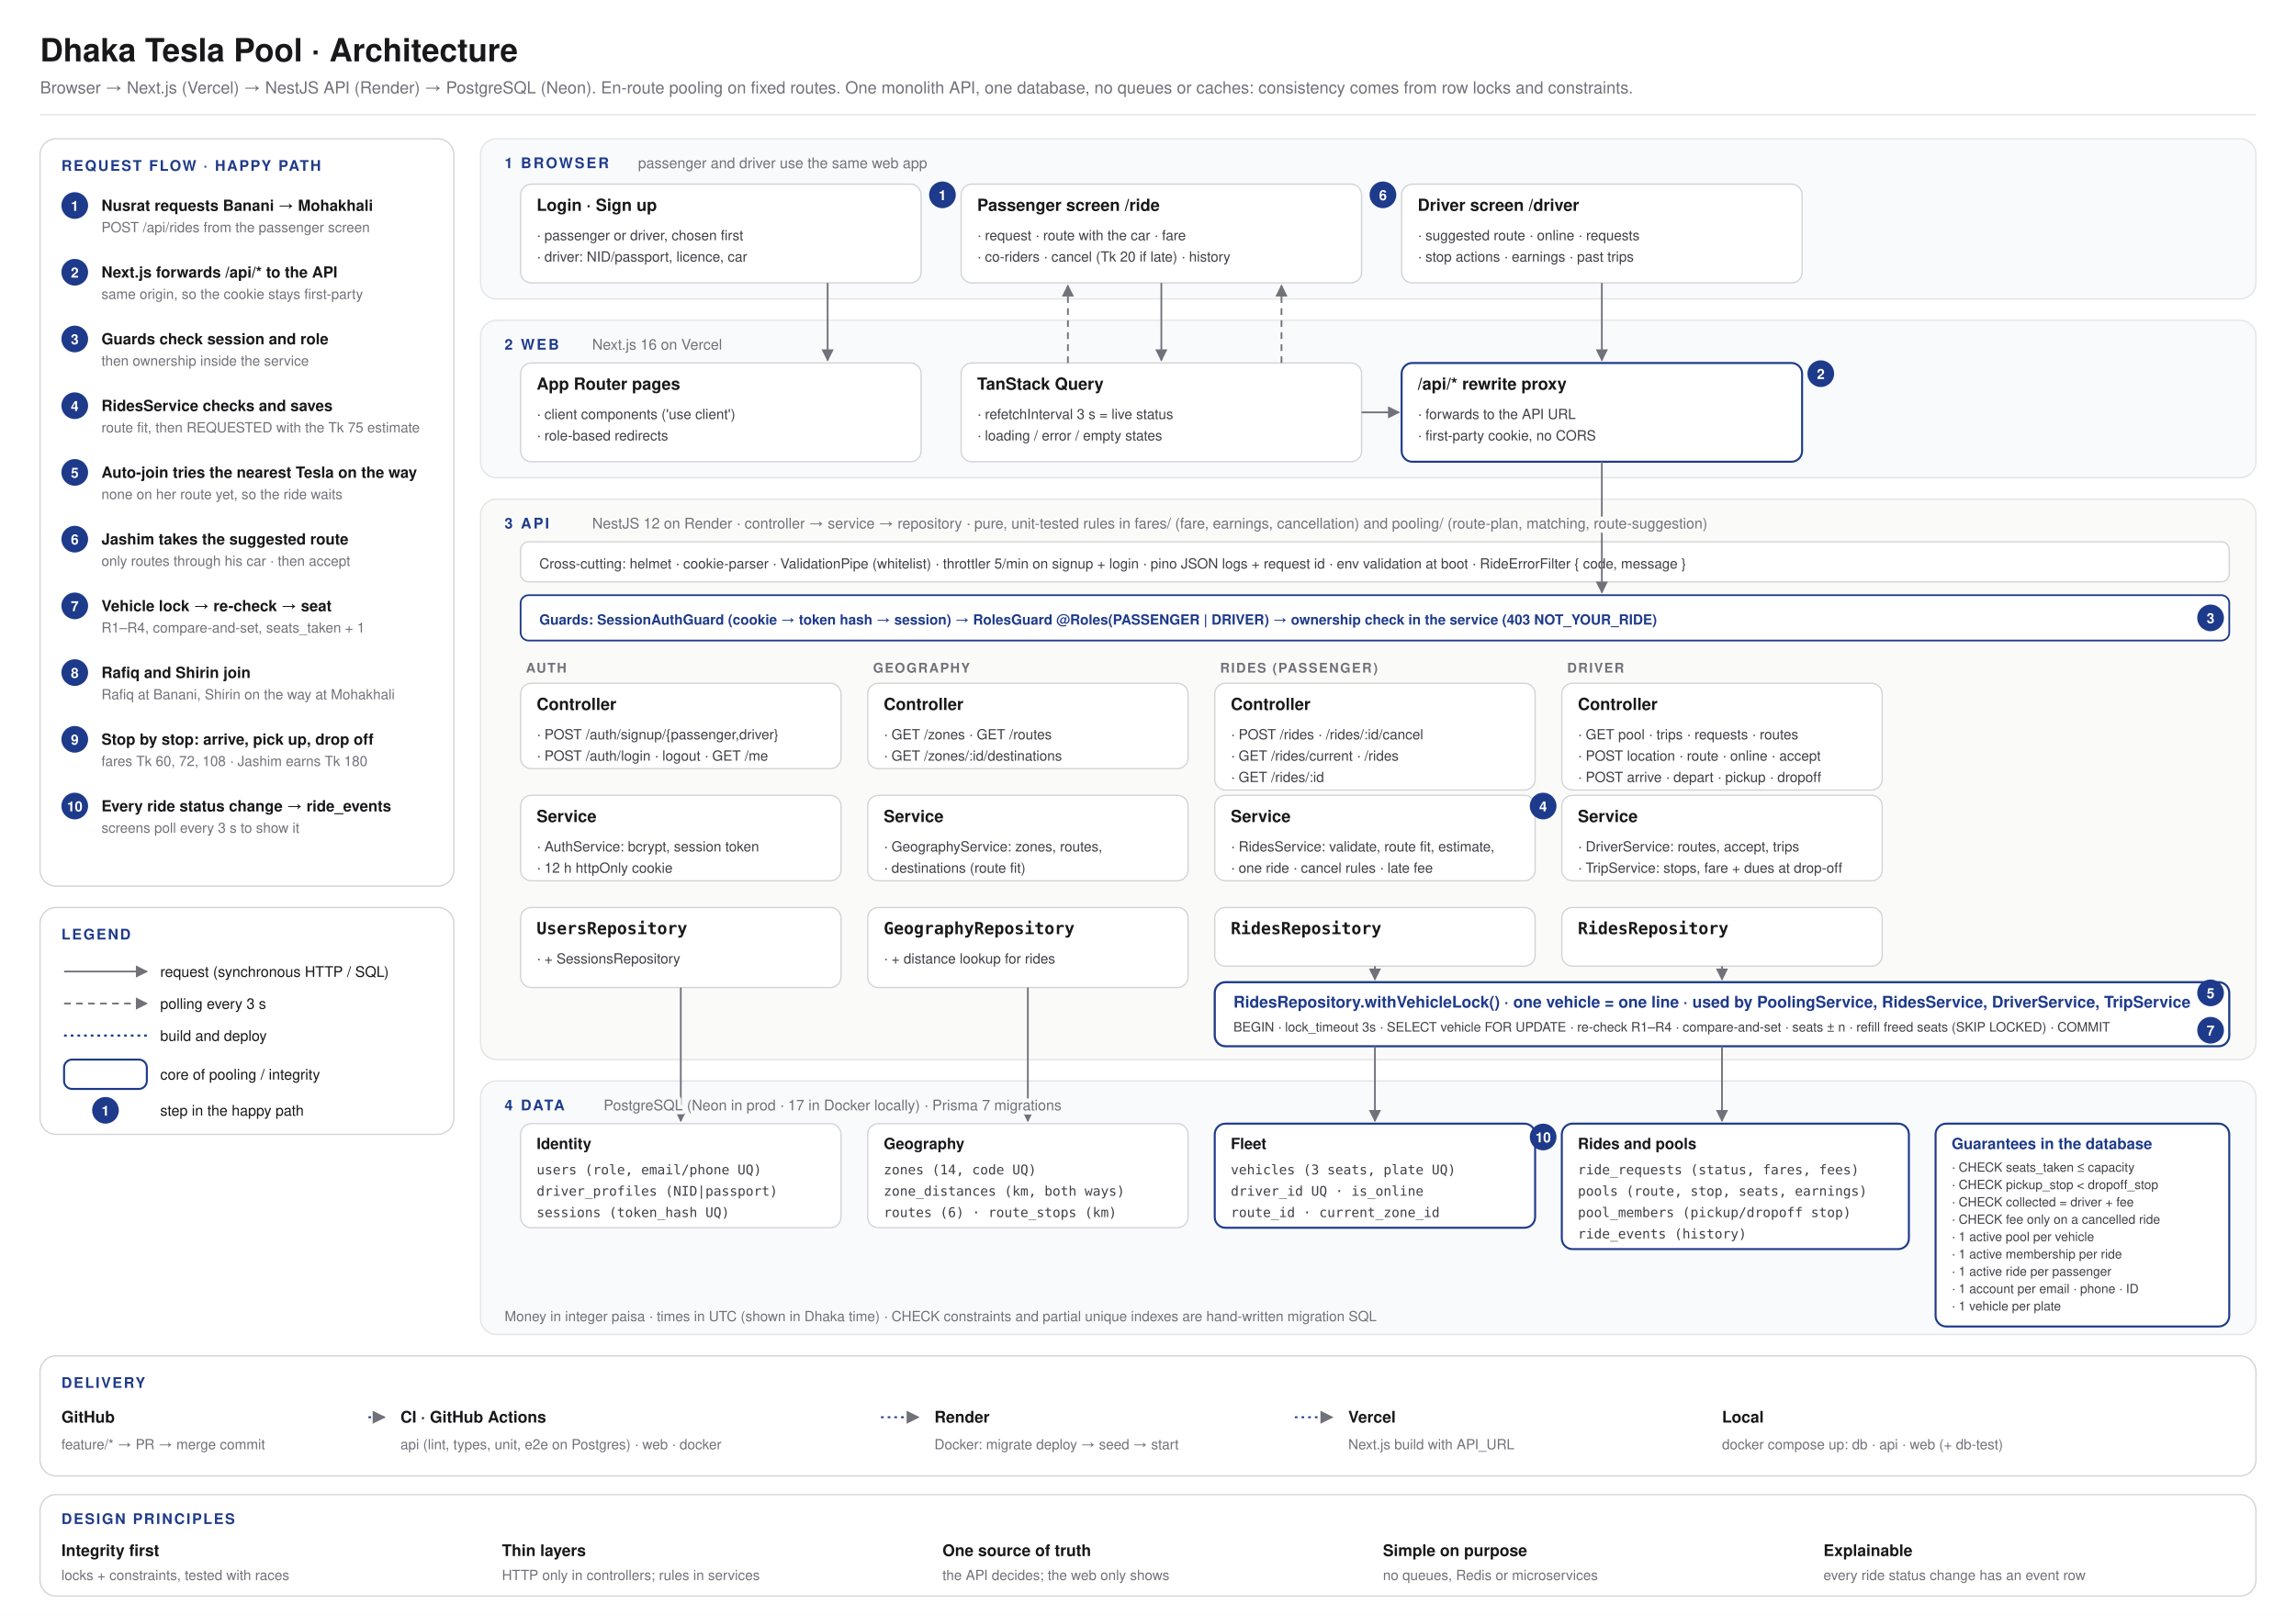
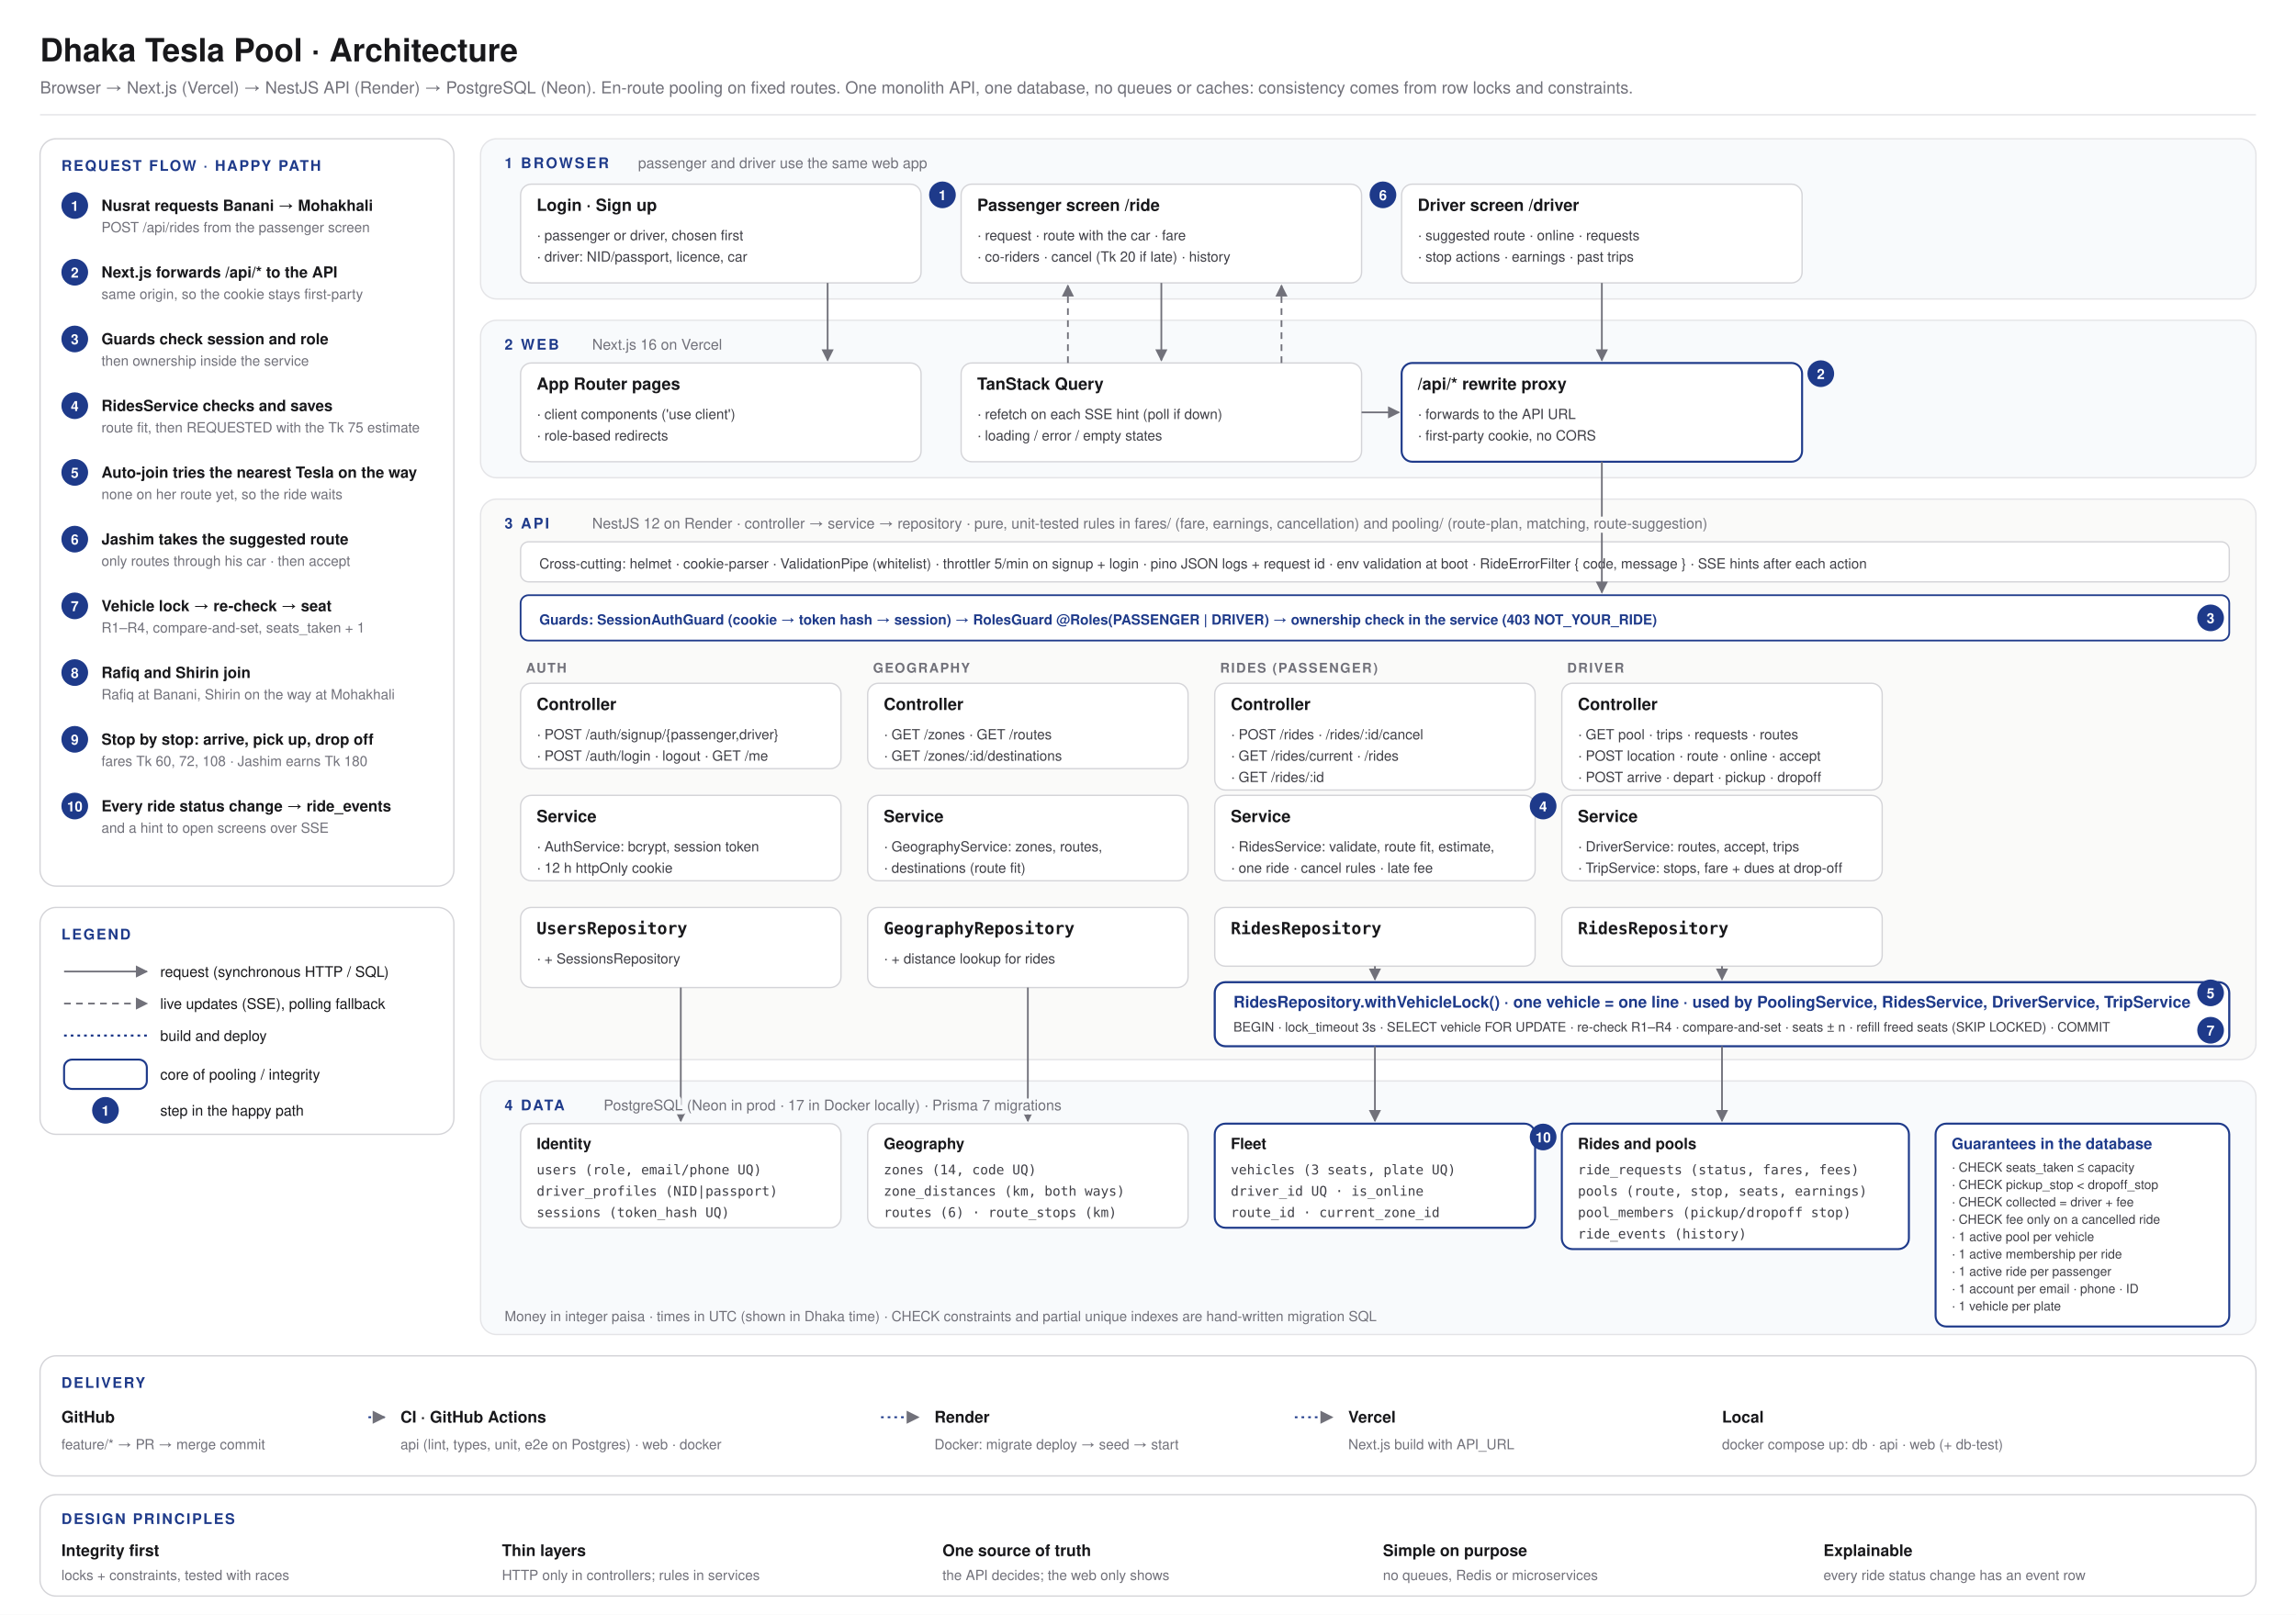
<svg xmlns="http://www.w3.org/2000/svg" width="1720" height="1210" viewBox="0 0 1720 1210">
  <defs>
    <marker id="arr" viewBox="0 0 10 10" refX="9" refY="5" markerWidth="7" markerHeight="7" orient="auto-start-reverse">
      <path d="M0 0 L10 5 L0 10 z" fill="#71717a" />
    </marker>
  </defs>
  <rect width="1720" height="1210" fill="#ffffff" />
  <text x="30" y="46" font-family="-apple-system, 'Helvetica Neue', Helvetica, Arial, sans-serif" font-size="24" fill="#18181b" font-weight="700" text-anchor="start" letter-spacing="0">Dhaka Tesla Pool · Architecture</text>
  <text x="30" y="70" font-family="-apple-system, 'Helvetica Neue', Helvetica, Arial, sans-serif" font-size="12.5" fill="#71717a" font-weight="400" text-anchor="start" letter-spacing="0">Browser → Next.js (Vercel) → NestJS API (Render) → PostgreSQL (Neon). En-route pooling on fixed routes. One monolith API, one database, no queues or caches: consistency comes from row locks and constraints.</text>
  <line x1="30" y1="86" x2="1690" y2="86" stroke="#e4e4e7" />
  <rect x="30" y="104" width="310" height="560" rx="12" fill="#fff" stroke="#d4d4d8" stroke-width="1" />
  <text x="46" y="128" font-family="-apple-system, 'Helvetica Neue', Helvetica, Arial, sans-serif" font-size="11" fill="#1e3a8a" font-weight="700" text-anchor="start" letter-spacing="1.2">REQUEST FLOW · HAPPY PATH</text>
  <circle cx="56" cy="154" r="10" fill="#1e3a8a" />
  <text x="56" y="158" font-family="-apple-system, 'Helvetica Neue', Helvetica, Arial, sans-serif" font-size="10.5" fill="#fff" font-weight="700" text-anchor="middle" letter-spacing="0">1</text>
  <text x="76" y="158" font-family="-apple-system, 'Helvetica Neue', Helvetica, Arial, sans-serif" font-size="11.5" fill="#18181b" font-weight="600" text-anchor="start" letter-spacing="0">Nusrat requests Banani → Mohakhali</text>
  <text x="76" y="174" font-family="-apple-system, 'Helvetica Neue', Helvetica, Arial, sans-serif" font-size="10.5" fill="#71717a" font-weight="400" text-anchor="start" letter-spacing="0">POST /api/rides from the passenger screen</text>
  <circle cx="56" cy="204" r="10" fill="#1e3a8a" />
  <text x="56" y="208" font-family="-apple-system, 'Helvetica Neue', Helvetica, Arial, sans-serif" font-size="10.5" fill="#fff" font-weight="700" text-anchor="middle" letter-spacing="0">2</text>
  <text x="76" y="208" font-family="-apple-system, 'Helvetica Neue', Helvetica, Arial, sans-serif" font-size="11.5" fill="#18181b" font-weight="600" text-anchor="start" letter-spacing="0">Next.js forwards /api/* to the API</text>
  <text x="76" y="224" font-family="-apple-system, 'Helvetica Neue', Helvetica, Arial, sans-serif" font-size="10.5" fill="#71717a" font-weight="400" text-anchor="start" letter-spacing="0">same origin, so the cookie stays first-party</text>
  <circle cx="56" cy="254" r="10" fill="#1e3a8a" />
  <text x="56" y="258" font-family="-apple-system, 'Helvetica Neue', Helvetica, Arial, sans-serif" font-size="10.5" fill="#fff" font-weight="700" text-anchor="middle" letter-spacing="0">3</text>
  <text x="76" y="258" font-family="-apple-system, 'Helvetica Neue', Helvetica, Arial, sans-serif" font-size="11.5" fill="#18181b" font-weight="600" text-anchor="start" letter-spacing="0">Guards check session and role</text>
  <text x="76" y="274" font-family="-apple-system, 'Helvetica Neue', Helvetica, Arial, sans-serif" font-size="10.5" fill="#71717a" font-weight="400" text-anchor="start" letter-spacing="0">then ownership inside the service</text>
  <circle cx="56" cy="304" r="10" fill="#1e3a8a" />
  <text x="56" y="308" font-family="-apple-system, 'Helvetica Neue', Helvetica, Arial, sans-serif" font-size="10.5" fill="#fff" font-weight="700" text-anchor="middle" letter-spacing="0">4</text>
  <text x="76" y="308" font-family="-apple-system, 'Helvetica Neue', Helvetica, Arial, sans-serif" font-size="11.5" fill="#18181b" font-weight="600" text-anchor="start" letter-spacing="0">RidesService checks and saves</text>
  <text x="76" y="324" font-family="-apple-system, 'Helvetica Neue', Helvetica, Arial, sans-serif" font-size="10.5" fill="#71717a" font-weight="400" text-anchor="start" letter-spacing="0">route fit, then REQUESTED with the Tk 75 estimate</text>
  <circle cx="56" cy="354" r="10" fill="#1e3a8a" />
  <text x="56" y="358" font-family="-apple-system, 'Helvetica Neue', Helvetica, Arial, sans-serif" font-size="10.5" fill="#fff" font-weight="700" text-anchor="middle" letter-spacing="0">5</text>
  <text x="76" y="358" font-family="-apple-system, 'Helvetica Neue', Helvetica, Arial, sans-serif" font-size="11.5" fill="#18181b" font-weight="600" text-anchor="start" letter-spacing="0">Auto-join tries the nearest Tesla on the way</text>
  <text x="76" y="374" font-family="-apple-system, 'Helvetica Neue', Helvetica, Arial, sans-serif" font-size="10.5" fill="#71717a" font-weight="400" text-anchor="start" letter-spacing="0">none on her route yet, so the ride waits</text>
  <circle cx="56" cy="404" r="10" fill="#1e3a8a" />
  <text x="56" y="408" font-family="-apple-system, 'Helvetica Neue', Helvetica, Arial, sans-serif" font-size="10.5" fill="#fff" font-weight="700" text-anchor="middle" letter-spacing="0">6</text>
  <text x="76" y="408" font-family="-apple-system, 'Helvetica Neue', Helvetica, Arial, sans-serif" font-size="11.5" fill="#18181b" font-weight="600" text-anchor="start" letter-spacing="0">Jashim takes the suggested route</text>
  <text x="76" y="424" font-family="-apple-system, 'Helvetica Neue', Helvetica, Arial, sans-serif" font-size="10.5" fill="#71717a" font-weight="400" text-anchor="start" letter-spacing="0">only routes through his car · then accept</text>
  <circle cx="56" cy="454" r="10" fill="#1e3a8a" />
  <text x="56" y="458" font-family="-apple-system, 'Helvetica Neue', Helvetica, Arial, sans-serif" font-size="10.5" fill="#fff" font-weight="700" text-anchor="middle" letter-spacing="0">7</text>
  <text x="76" y="458" font-family="-apple-system, 'Helvetica Neue', Helvetica, Arial, sans-serif" font-size="11.5" fill="#18181b" font-weight="600" text-anchor="start" letter-spacing="0">Vehicle lock → re-check → seat</text>
  <text x="76" y="474" font-family="-apple-system, 'Helvetica Neue', Helvetica, Arial, sans-serif" font-size="10.5" fill="#71717a" font-weight="400" text-anchor="start" letter-spacing="0">R1–R4, compare-and-set, seats_taken + 1</text>
  <circle cx="56" cy="504" r="10" fill="#1e3a8a" />
  <text x="56" y="508" font-family="-apple-system, 'Helvetica Neue', Helvetica, Arial, sans-serif" font-size="10.5" fill="#fff" font-weight="700" text-anchor="middle" letter-spacing="0">8</text>
  <text x="76" y="508" font-family="-apple-system, 'Helvetica Neue', Helvetica, Arial, sans-serif" font-size="11.5" fill="#18181b" font-weight="600" text-anchor="start" letter-spacing="0">Rafiq and Shirin join</text>
  <text x="76" y="524" font-family="-apple-system, 'Helvetica Neue', Helvetica, Arial, sans-serif" font-size="10.5" fill="#71717a" font-weight="400" text-anchor="start" letter-spacing="0">Rafiq at Banani, Shirin on the way at Mohakhali</text>
  <circle cx="56" cy="554" r="10" fill="#1e3a8a" />
  <text x="56" y="558" font-family="-apple-system, 'Helvetica Neue', Helvetica, Arial, sans-serif" font-size="10.5" fill="#fff" font-weight="700" text-anchor="middle" letter-spacing="0">9</text>
  <text x="76" y="558" font-family="-apple-system, 'Helvetica Neue', Helvetica, Arial, sans-serif" font-size="11.5" fill="#18181b" font-weight="600" text-anchor="start" letter-spacing="0">Stop by stop: arrive, pick up, drop off</text>
  <text x="76" y="574" font-family="-apple-system, 'Helvetica Neue', Helvetica, Arial, sans-serif" font-size="10.5" fill="#71717a" font-weight="400" text-anchor="start" letter-spacing="0">fares Tk 60, 72, 108 · Jashim earns Tk 180</text>
  <circle cx="56" cy="604" r="10" fill="#1e3a8a" />
  <text x="56" y="608" font-family="-apple-system, 'Helvetica Neue', Helvetica, Arial, sans-serif" font-size="10.5" fill="#fff" font-weight="700" text-anchor="middle" letter-spacing="0">10</text>
  <text x="76" y="608" font-family="-apple-system, 'Helvetica Neue', Helvetica, Arial, sans-serif" font-size="11.5" fill="#18181b" font-weight="600" text-anchor="start" letter-spacing="0">Every ride status change → ride_events</text>
-   <text x="76" y="624" font-family="-apple-system, 'Helvetica Neue', Helvetica, Arial, sans-serif" font-size="10.5" fill="#71717a" font-weight="400" text-anchor="start" letter-spacing="0">screens poll every 3 s to show it</text>
+   <text x="76" y="624" font-family="-apple-system, 'Helvetica Neue', Helvetica, Arial, sans-serif" font-size="10.5" fill="#71717a" font-weight="400" text-anchor="start" letter-spacing="0">and a hint to open screens over SSE</text>
  <rect x="30" y="680" width="310" height="170" rx="12" fill="#fff" stroke="#d4d4d8" stroke-width="1" />
  <text x="46" y="704" font-family="-apple-system, 'Helvetica Neue', Helvetica, Arial, sans-serif" font-size="11" fill="#1e3a8a" font-weight="700" text-anchor="start" letter-spacing="1.2">LEGEND</text>
  <path d="M48 728 H110" fill="none" stroke="#71717a" stroke-width="1.3" marker-end="url(#arr)" />
  <text x="120" y="732" font-family="-apple-system, 'Helvetica Neue', Helvetica, Arial, sans-serif" font-size="11" fill="#18181b" font-weight="400" text-anchor="start" letter-spacing="0">request (synchronous HTTP / SQL)</text>
  <path d="M48 752 H110" fill="none" stroke="#71717a" stroke-width="1.3" stroke-dasharray="5 4" marker-end="url(#arr)" />
-   <text x="120" y="756" font-family="-apple-system, 'Helvetica Neue', Helvetica, Arial, sans-serif" font-size="11" fill="#18181b" font-weight="400" text-anchor="start" letter-spacing="0">polling every 3 s</text>
+   <text x="120" y="756" font-family="-apple-system, 'Helvetica Neue', Helvetica, Arial, sans-serif" font-size="11" fill="#18181b" font-weight="400" text-anchor="start" letter-spacing="0">live updates (SSE), polling fallback</text>
  <path d="M48 776 H110" fill="none" stroke="#1e3a8a" stroke-width="1.6" stroke-dasharray="2 3" />
  <text x="120" y="780" font-family="-apple-system, 'Helvetica Neue', Helvetica, Arial, sans-serif" font-size="11" fill="#18181b" font-weight="400" text-anchor="start" letter-spacing="0">build and deploy</text>
  <rect x="48" y="794" width="62" height="22" rx="6" fill="#fff" stroke="#1e3a8a" stroke-width="1.5" />
  <text x="120" y="809" font-family="-apple-system, 'Helvetica Neue', Helvetica, Arial, sans-serif" font-size="11" fill="#18181b" font-weight="400" text-anchor="start" letter-spacing="0">core of pooling / integrity</text>
  <circle cx="79" cy="832" r="10" fill="#1e3a8a" />
  <text x="79" y="836" font-family="-apple-system, 'Helvetica Neue', Helvetica, Arial, sans-serif" font-size="10.5" fill="#fff" font-weight="700" text-anchor="middle" letter-spacing="0">1</text>
  <text x="120" y="836" font-family="-apple-system, 'Helvetica Neue', Helvetica, Arial, sans-serif" font-size="11" fill="#18181b" font-weight="400" text-anchor="start" letter-spacing="0">step in the happy path</text>
  <rect x="360" y="104" width="1330" height="120" rx="12" fill="#f8fafc" stroke="#e4e4e7" stroke-width="1" />
  <rect x="390" y="138" width="300" height="74" rx="8" fill="#fff" stroke="#d4d4d8" stroke-width="1" />
  <text x="402" y="158" font-family="-apple-system, 'Helvetica Neue', Helvetica, Arial, sans-serif" font-size="12.5" fill="#18181b" font-weight="700" text-anchor="start" letter-spacing="0">Login · Sign up</text>
  <text x="402" y="180" font-family="-apple-system, 'Helvetica Neue', Helvetica, Arial, sans-serif" font-size="10.5" fill="#3f3f46" font-weight="400" text-anchor="start" letter-spacing="0">· passenger or driver, chosen first</text>
  <text x="402" y="196" font-family="-apple-system, 'Helvetica Neue', Helvetica, Arial, sans-serif" font-size="10.5" fill="#3f3f46" font-weight="400" text-anchor="start" letter-spacing="0">· driver: NID/passport, licence, car</text>
  <rect x="720" y="138" width="300" height="74" rx="8" fill="#fff" stroke="#d4d4d8" stroke-width="1" />
  <text x="732" y="158" font-family="-apple-system, 'Helvetica Neue', Helvetica, Arial, sans-serif" font-size="12.5" fill="#18181b" font-weight="700" text-anchor="start" letter-spacing="0">Passenger screen  /ride</text>
  <text x="732" y="180" font-family="-apple-system, 'Helvetica Neue', Helvetica, Arial, sans-serif" font-size="10.5" fill="#3f3f46" font-weight="400" text-anchor="start" letter-spacing="0">· request · route with the car · fare</text>
  <text x="732" y="196" font-family="-apple-system, 'Helvetica Neue', Helvetica, Arial, sans-serif" font-size="10.5" fill="#3f3f46" font-weight="400" text-anchor="start" letter-spacing="0">· co-riders · cancel (Tk 20 if late) · history</text>
  <rect x="1050" y="138" width="300" height="74" rx="8" fill="#fff" stroke="#d4d4d8" stroke-width="1" />
  <text x="1062" y="158" font-family="-apple-system, 'Helvetica Neue', Helvetica, Arial, sans-serif" font-size="12.5" fill="#18181b" font-weight="700" text-anchor="start" letter-spacing="0">Driver screen  /driver</text>
  <text x="1062" y="180" font-family="-apple-system, 'Helvetica Neue', Helvetica, Arial, sans-serif" font-size="10.5" fill="#3f3f46" font-weight="400" text-anchor="start" letter-spacing="0">· suggested route · online · requests</text>
  <text x="1062" y="196" font-family="-apple-system, 'Helvetica Neue', Helvetica, Arial, sans-serif" font-size="10.5" fill="#3f3f46" font-weight="400" text-anchor="start" letter-spacing="0">· stop actions · earnings · past trips</text>
  <circle cx="706" cy="146" r="10" fill="#1e3a8a" />
  <text x="706" y="150" font-family="-apple-system, 'Helvetica Neue', Helvetica, Arial, sans-serif" font-size="10.5" fill="#fff" font-weight="700" text-anchor="middle" letter-spacing="0">1</text>
  <circle cx="1036" cy="146" r="10" fill="#1e3a8a" />
  <text x="1036" y="150" font-family="-apple-system, 'Helvetica Neue', Helvetica, Arial, sans-serif" font-size="10.5" fill="#fff" font-weight="700" text-anchor="middle" letter-spacing="0">6</text>
  <rect x="360" y="240" width="1330" height="118" rx="12" fill="#f8fafc" stroke="#e4e4e7" stroke-width="1" />
  <rect x="390" y="272" width="300" height="74" rx="8" fill="#fff" stroke="#d4d4d8" stroke-width="1" />
  <text x="402" y="292" font-family="-apple-system, 'Helvetica Neue', Helvetica, Arial, sans-serif" font-size="12.5" fill="#18181b" font-weight="700" text-anchor="start" letter-spacing="0">App Router pages</text>
  <text x="402" y="314" font-family="-apple-system, 'Helvetica Neue', Helvetica, Arial, sans-serif" font-size="10.5" fill="#3f3f46" font-weight="400" text-anchor="start" letter-spacing="0">· client components ('use client')</text>
  <text x="402" y="330" font-family="-apple-system, 'Helvetica Neue', Helvetica, Arial, sans-serif" font-size="10.5" fill="#3f3f46" font-weight="400" text-anchor="start" letter-spacing="0">· role-based redirects</text>
  <rect x="720" y="272" width="300" height="74" rx="8" fill="#fff" stroke="#d4d4d8" stroke-width="1" />
  <text x="732" y="292" font-family="-apple-system, 'Helvetica Neue', Helvetica, Arial, sans-serif" font-size="12.5" fill="#18181b" font-weight="700" text-anchor="start" letter-spacing="0">TanStack Query</text>
-   <text x="732" y="314" font-family="-apple-system, 'Helvetica Neue', Helvetica, Arial, sans-serif" font-size="10.5" fill="#3f3f46" font-weight="400" text-anchor="start" letter-spacing="0">· refetchInterval 3 s = live status</text>
+   <text x="732" y="314" font-family="-apple-system, 'Helvetica Neue', Helvetica, Arial, sans-serif" font-size="10.5" fill="#3f3f46" font-weight="400" text-anchor="start" letter-spacing="0">· refetch on each SSE hint (poll if down)</text>
  <text x="732" y="330" font-family="-apple-system, 'Helvetica Neue', Helvetica, Arial, sans-serif" font-size="10.5" fill="#3f3f46" font-weight="400" text-anchor="start" letter-spacing="0">· loading / error / empty states</text>
  <rect x="1050" y="272" width="300" height="74" rx="8" fill="#fff" stroke="#1e3a8a" stroke-width="1.5" />
  <text x="1062" y="292" font-family="-apple-system, 'Helvetica Neue', Helvetica, Arial, sans-serif" font-size="12.5" fill="#18181b" font-weight="700" text-anchor="start" letter-spacing="0">/api/* rewrite proxy</text>
  <text x="1062" y="314" font-family="-apple-system, 'Helvetica Neue', Helvetica, Arial, sans-serif" font-size="10.5" fill="#3f3f46" font-weight="400" text-anchor="start" letter-spacing="0">· forwards to the API URL</text>
  <text x="1062" y="330" font-family="-apple-system, 'Helvetica Neue', Helvetica, Arial, sans-serif" font-size="10.5" fill="#3f3f46" font-weight="400" text-anchor="start" letter-spacing="0">· first-party cookie, no CORS</text>
  <circle cx="1364" cy="280" r="10" fill="#1e3a8a" />
  <text x="1364" y="284" font-family="-apple-system, 'Helvetica Neue', Helvetica, Arial, sans-serif" font-size="10.5" fill="#fff" font-weight="700" text-anchor="middle" letter-spacing="0">2</text>
  <path d="M870 212 V270" fill="none" stroke="#71717a" stroke-width="1.3" marker-end="url(#arr)" />
  <path d="M1200 212 V270" fill="none" stroke="#71717a" stroke-width="1.3" marker-end="url(#arr)" />
  <path d="M620 212 V270" fill="none" stroke="#71717a" stroke-width="1.3" marker-end="url(#arr)" />
  <path d="M1020 309 H1048" fill="none" stroke="#71717a" stroke-width="1.3" marker-end="url(#arr)" />
  <rect x="360" y="374" width="1330" height="420" rx="12" fill="#fafaf9" stroke="#e4e4e7" stroke-width="1" />
  <rect x="390" y="406" width="1280" height="30" rx="6" fill="#fff" stroke="#d4d4d8" stroke-width="1" />
-   <text x="404" y="426" font-family="-apple-system, 'Helvetica Neue', Helvetica, Arial, sans-serif" font-size="10.5" fill="#3f3f46" font-weight="400" text-anchor="start" letter-spacing="0">Cross-cutting:  helmet · cookie-parser · ValidationPipe (whitelist) · throttler 5/min on signup + login · pino JSON logs + request id · env validation at boot · RideErrorFilter { code, message }</text>
+   <text x="404" y="426" font-family="-apple-system, 'Helvetica Neue', Helvetica, Arial, sans-serif" font-size="10.5" fill="#3f3f46" font-weight="400" text-anchor="start" letter-spacing="0">Cross-cutting:  helmet · cookie-parser · ValidationPipe (whitelist) · throttler 5/min on signup + login · pino JSON logs + request id · env validation at boot · RideErrorFilter { code, message } · SSE hints after each action</text>
  <rect x="390" y="446" width="1280" height="34" rx="6" fill="#fff" stroke="#1e3a8a" stroke-width="1.3" />
  <text x="404" y="468" font-family="-apple-system, 'Helvetica Neue', Helvetica, Arial, sans-serif" font-size="10.5" fill="#1e3a8a" font-weight="600" text-anchor="start" letter-spacing="0">Guards:  SessionAuthGuard (cookie → token hash → session)  →  RolesGuard @Roles(PASSENGER | DRIVER)  →  ownership check in the service (403 NOT_YOUR_RIDE)</text>
  <circle cx="1656" cy="463" r="10" fill="#1e3a8a" />
  <text x="1656" y="467" font-family="-apple-system, 'Helvetica Neue', Helvetica, Arial, sans-serif" font-size="10.5" fill="#fff" font-weight="700" text-anchor="middle" letter-spacing="0">3</text>
  <path d="M1200 346 V444" fill="none" stroke="#71717a" stroke-width="1.3" marker-end="url(#arr)" />
  <text x="394" y="504" font-family="-apple-system, 'Helvetica Neue', Helvetica, Arial, sans-serif" font-size="10" fill="#71717a" font-weight="700" text-anchor="start" letter-spacing="1">AUTH</text>
  <rect x="390" y="512" width="240" height="64" rx="8" fill="#fff" stroke="#d4d4d8" stroke-width="1" />
  <text x="402" y="532" font-family="-apple-system, 'Helvetica Neue', Helvetica, Arial, sans-serif" font-size="12.5" fill="#18181b" font-weight="700" text-anchor="start" letter-spacing="0">Controller</text>
  <text x="402" y="554" font-family="-apple-system, 'Helvetica Neue', Helvetica, Arial, sans-serif" font-size="10.5" fill="#3f3f46" font-weight="400" text-anchor="start" letter-spacing="0">· POST /auth/signup/{passenger,driver}</text>
  <text x="402" y="570" font-family="-apple-system, 'Helvetica Neue', Helvetica, Arial, sans-serif" font-size="10.5" fill="#3f3f46" font-weight="400" text-anchor="start" letter-spacing="0">· POST /auth/login · logout · GET /me</text>
  <rect x="390" y="596" width="240" height="64" rx="8" fill="#fff" stroke="#d4d4d8" stroke-width="1" />
  <text x="402" y="616" font-family="-apple-system, 'Helvetica Neue', Helvetica, Arial, sans-serif" font-size="12.5" fill="#18181b" font-weight="700" text-anchor="start" letter-spacing="0">Service</text>
  <text x="402" y="638" font-family="-apple-system, 'Helvetica Neue', Helvetica, Arial, sans-serif" font-size="10.5" fill="#3f3f46" font-weight="400" text-anchor="start" letter-spacing="0">· AuthService: bcrypt, session token</text>
  <text x="402" y="654" font-family="-apple-system, 'Helvetica Neue', Helvetica, Arial, sans-serif" font-size="10.5" fill="#3f3f46" font-weight="400" text-anchor="start" letter-spacing="0">· 12 h httpOnly cookie</text>
  <rect x="390" y="680" width="240" height="60" rx="8" fill="#fff" stroke="#d4d4d8" stroke-width="1" />
  <text x="402" y="700" font-family="'SF Mono', Menlo, monospace" font-size="12.5" fill="#18181b" font-weight="700" text-anchor="start" letter-spacing="0">UsersRepository</text>
  <text x="402" y="722" font-family="-apple-system, 'Helvetica Neue', Helvetica, Arial, sans-serif" font-size="10.5" fill="#3f3f46" font-weight="400" text-anchor="start" letter-spacing="0">· + SessionsRepository</text>
  <text x="654" y="504" font-family="-apple-system, 'Helvetica Neue', Helvetica, Arial, sans-serif" font-size="10" fill="#71717a" font-weight="700" text-anchor="start" letter-spacing="1">GEOGRAPHY</text>
  <rect x="650" y="512" width="240" height="64" rx="8" fill="#fff" stroke="#d4d4d8" stroke-width="1" />
  <text x="662" y="532" font-family="-apple-system, 'Helvetica Neue', Helvetica, Arial, sans-serif" font-size="12.5" fill="#18181b" font-weight="700" text-anchor="start" letter-spacing="0">Controller</text>
  <text x="662" y="554" font-family="-apple-system, 'Helvetica Neue', Helvetica, Arial, sans-serif" font-size="10.5" fill="#3f3f46" font-weight="400" text-anchor="start" letter-spacing="0">· GET /zones · GET /routes</text>
  <text x="662" y="570" font-family="-apple-system, 'Helvetica Neue', Helvetica, Arial, sans-serif" font-size="10.5" fill="#3f3f46" font-weight="400" text-anchor="start" letter-spacing="0">· GET /zones/:id/destinations</text>
  <rect x="650" y="596" width="240" height="64" rx="8" fill="#fff" stroke="#d4d4d8" stroke-width="1" />
  <text x="662" y="616" font-family="-apple-system, 'Helvetica Neue', Helvetica, Arial, sans-serif" font-size="12.5" fill="#18181b" font-weight="700" text-anchor="start" letter-spacing="0">Service</text>
  <text x="662" y="638" font-family="-apple-system, 'Helvetica Neue', Helvetica, Arial, sans-serif" font-size="10.5" fill="#3f3f46" font-weight="400" text-anchor="start" letter-spacing="0">· GeographyService: zones, routes,</text>
  <text x="662" y="654" font-family="-apple-system, 'Helvetica Neue', Helvetica, Arial, sans-serif" font-size="10.5" fill="#3f3f46" font-weight="400" text-anchor="start" letter-spacing="0">· destinations (route fit)</text>
  <rect x="650" y="680" width="240" height="60" rx="8" fill="#fff" stroke="#d4d4d8" stroke-width="1" />
  <text x="662" y="700" font-family="'SF Mono', Menlo, monospace" font-size="12.5" fill="#18181b" font-weight="700" text-anchor="start" letter-spacing="0">GeographyRepository</text>
  <text x="662" y="722" font-family="-apple-system, 'Helvetica Neue', Helvetica, Arial, sans-serif" font-size="10.5" fill="#3f3f46" font-weight="400" text-anchor="start" letter-spacing="0">· + distance lookup for rides</text>
  <text x="914" y="504" font-family="-apple-system, 'Helvetica Neue', Helvetica, Arial, sans-serif" font-size="10" fill="#71717a" font-weight="700" text-anchor="start" letter-spacing="1">RIDES (PASSENGER)</text>
  <rect x="910" y="512" width="240" height="80" rx="8" fill="#fff" stroke="#d4d4d8" stroke-width="1" />
  <text x="922" y="532" font-family="-apple-system, 'Helvetica Neue', Helvetica, Arial, sans-serif" font-size="12.5" fill="#18181b" font-weight="700" text-anchor="start" letter-spacing="0">Controller</text>
  <text x="922" y="554" font-family="-apple-system, 'Helvetica Neue', Helvetica, Arial, sans-serif" font-size="10.5" fill="#3f3f46" font-weight="400" text-anchor="start" letter-spacing="0">· POST /rides · /rides/:id/cancel</text>
  <text x="922" y="570" font-family="-apple-system, 'Helvetica Neue', Helvetica, Arial, sans-serif" font-size="10.5" fill="#3f3f46" font-weight="400" text-anchor="start" letter-spacing="0">· GET /rides/current · /rides</text>
  <text x="922" y="586" font-family="-apple-system, 'Helvetica Neue', Helvetica, Arial, sans-serif" font-size="10.5" fill="#3f3f46" font-weight="400" text-anchor="start" letter-spacing="0">· GET /rides/:id</text>
  <rect x="910" y="596" width="240" height="64" rx="8" fill="#fff" stroke="#d4d4d8" stroke-width="1" />
  <text x="922" y="616" font-family="-apple-system, 'Helvetica Neue', Helvetica, Arial, sans-serif" font-size="12.5" fill="#18181b" font-weight="700" text-anchor="start" letter-spacing="0">Service</text>
  <text x="922" y="638" font-family="-apple-system, 'Helvetica Neue', Helvetica, Arial, sans-serif" font-size="10.5" fill="#3f3f46" font-weight="400" text-anchor="start" letter-spacing="0">· RidesService: validate, route fit, estimate,</text>
  <text x="922" y="654" font-family="-apple-system, 'Helvetica Neue', Helvetica, Arial, sans-serif" font-size="10.5" fill="#3f3f46" font-weight="400" text-anchor="start" letter-spacing="0">· one ride · cancel rules · late fee</text>
  <rect x="910" y="680" width="240" height="44" rx="8" fill="#fff" stroke="#d4d4d8" stroke-width="1" />
  <text x="922" y="700" font-family="'SF Mono', Menlo, monospace" font-size="12.5" fill="#18181b" font-weight="700" text-anchor="start" letter-spacing="0">RidesRepository</text>
  <text x="1174" y="504" font-family="-apple-system, 'Helvetica Neue', Helvetica, Arial, sans-serif" font-size="10" fill="#71717a" font-weight="700" text-anchor="start" letter-spacing="1">DRIVER</text>
  <rect x="1170" y="512" width="240" height="80" rx="8" fill="#fff" stroke="#d4d4d8" stroke-width="1" />
  <text x="1182" y="532" font-family="-apple-system, 'Helvetica Neue', Helvetica, Arial, sans-serif" font-size="12.5" fill="#18181b" font-weight="700" text-anchor="start" letter-spacing="0">Controller</text>
  <text x="1182" y="554" font-family="-apple-system, 'Helvetica Neue', Helvetica, Arial, sans-serif" font-size="10.5" fill="#3f3f46" font-weight="400" text-anchor="start" letter-spacing="0">· GET pool · trips · requests · routes</text>
  <text x="1182" y="570" font-family="-apple-system, 'Helvetica Neue', Helvetica, Arial, sans-serif" font-size="10.5" fill="#3f3f46" font-weight="400" text-anchor="start" letter-spacing="0">· POST location · route · online · accept</text>
  <text x="1182" y="586" font-family="-apple-system, 'Helvetica Neue', Helvetica, Arial, sans-serif" font-size="10.5" fill="#3f3f46" font-weight="400" text-anchor="start" letter-spacing="0">· POST arrive · depart · pickup · dropoff</text>
  <rect x="1170" y="596" width="240" height="64" rx="8" fill="#fff" stroke="#d4d4d8" stroke-width="1" />
  <text x="1182" y="616" font-family="-apple-system, 'Helvetica Neue', Helvetica, Arial, sans-serif" font-size="12.5" fill="#18181b" font-weight="700" text-anchor="start" letter-spacing="0">Service</text>
  <text x="1182" y="638" font-family="-apple-system, 'Helvetica Neue', Helvetica, Arial, sans-serif" font-size="10.5" fill="#3f3f46" font-weight="400" text-anchor="start" letter-spacing="0">· DriverService: routes, accept, trips</text>
  <text x="1182" y="654" font-family="-apple-system, 'Helvetica Neue', Helvetica, Arial, sans-serif" font-size="10.5" fill="#3f3f46" font-weight="400" text-anchor="start" letter-spacing="0">· TripService: stops, fare + dues at drop-off</text>
  <rect x="1170" y="680" width="240" height="44" rx="8" fill="#fff" stroke="#d4d4d8" stroke-width="1" />
  <text x="1182" y="700" font-family="'SF Mono', Menlo, monospace" font-size="12.5" fill="#18181b" font-weight="700" text-anchor="start" letter-spacing="0">RidesRepository</text>
  <circle cx="1156" cy="604" r="10" fill="#1e3a8a" />
  <text x="1156" y="608" font-family="-apple-system, 'Helvetica Neue', Helvetica, Arial, sans-serif" font-size="10.5" fill="#fff" font-weight="700" text-anchor="middle" letter-spacing="0">4</text>
  <rect x="910" y="736" width="760" height="48" rx="8" fill="#fff" stroke="#1e3a8a" stroke-width="1.6" />
  <text x="924" y="755" font-family="-apple-system, 'Helvetica Neue', Helvetica, Arial, sans-serif" font-size="12" fill="#1e3a8a" font-weight="700" text-anchor="start" letter-spacing="0">RidesRepository.withVehicleLock()  ·  one vehicle = one line  ·  used by PoolingService, RidesService, DriverService, TripService</text>
  <text x="924" y="773" font-family="-apple-system, 'Helvetica Neue', Helvetica, Arial, sans-serif" font-size="9.8" fill="#3f3f46" font-weight="400" text-anchor="start" letter-spacing="0">BEGIN · lock_timeout 3s · SELECT vehicle FOR UPDATE · re-check R1–R4 · compare-and-set · seats ± n · refill freed seats (SKIP LOCKED) · COMMIT</text>
  <circle cx="1656" cy="744" r="10" fill="#1e3a8a" />
  <text x="1656" y="748" font-family="-apple-system, 'Helvetica Neue', Helvetica, Arial, sans-serif" font-size="10.5" fill="#fff" font-weight="700" text-anchor="middle" letter-spacing="0">5</text>
  <circle cx="1656" cy="772" r="10" fill="#1e3a8a" />
  <text x="1656" y="776" font-family="-apple-system, 'Helvetica Neue', Helvetica, Arial, sans-serif" font-size="10.5" fill="#fff" font-weight="700" text-anchor="middle" letter-spacing="0">7</text>
  <path d="M1030 724 V734" fill="none" stroke="#71717a" stroke-width="1.3" marker-end="url(#arr)" />
  <path d="M1290 724 V734" fill="none" stroke="#71717a" stroke-width="1.3" marker-end="url(#arr)" />
  <rect x="360" y="810" width="1330" height="190" rx="12" fill="#f8fafc" stroke="#e4e4e7" stroke-width="1" />
  <rect x="390" y="842" width="240" height="78" rx="8" fill="#fff" stroke="#d4d4d8" stroke-width="1" />
  <text x="402" y="861" font-family="-apple-system, 'Helvetica Neue', Helvetica, Arial, sans-serif" font-size="11.5" fill="#18181b" font-weight="700" text-anchor="start" letter-spacing="0">Identity</text>
  <text x="402" y="880" font-family="'SF Mono', Menlo, monospace" font-size="10" fill="#3f3f46" font-weight="400" text-anchor="start" letter-spacing="0">users (role, email/phone UQ)</text>
  <text x="402" y="896" font-family="'SF Mono', Menlo, monospace" font-size="10" fill="#3f3f46" font-weight="400" text-anchor="start" letter-spacing="0">driver_profiles (NID|passport)</text>
  <text x="402" y="912" font-family="'SF Mono', Menlo, monospace" font-size="10" fill="#3f3f46" font-weight="400" text-anchor="start" letter-spacing="0">sessions (token_hash UQ)</text>
  <rect x="650" y="842" width="240" height="78" rx="8" fill="#fff" stroke="#d4d4d8" stroke-width="1" />
  <text x="662" y="861" font-family="-apple-system, 'Helvetica Neue', Helvetica, Arial, sans-serif" font-size="11.5" fill="#18181b" font-weight="700" text-anchor="start" letter-spacing="0">Geography</text>
  <text x="662" y="880" font-family="'SF Mono', Menlo, monospace" font-size="10" fill="#3f3f46" font-weight="400" text-anchor="start" letter-spacing="0">zones (14, code UQ)</text>
  <text x="662" y="896" font-family="'SF Mono', Menlo, monospace" font-size="10" fill="#3f3f46" font-weight="400" text-anchor="start" letter-spacing="0">zone_distances (km, both ways)</text>
  <text x="662" y="912" font-family="'SF Mono', Menlo, monospace" font-size="10" fill="#3f3f46" font-weight="400" text-anchor="start" letter-spacing="0">routes (6) · route_stops (km)</text>
  <rect x="910" y="842" width="240" height="78" rx="8" fill="#fff" stroke="#1e3a8a" stroke-width="1.5" />
  <text x="922" y="861" font-family="-apple-system, 'Helvetica Neue', Helvetica, Arial, sans-serif" font-size="11.5" fill="#18181b" font-weight="700" text-anchor="start" letter-spacing="0">Fleet</text>
  <text x="922" y="880" font-family="'SF Mono', Menlo, monospace" font-size="10" fill="#3f3f46" font-weight="400" text-anchor="start" letter-spacing="0">vehicles (3 seats, plate UQ)</text>
  <text x="922" y="896" font-family="'SF Mono', Menlo, monospace" font-size="10" fill="#3f3f46" font-weight="400" text-anchor="start" letter-spacing="0">driver_id UQ · is_online</text>
  <text x="922" y="912" font-family="'SF Mono', Menlo, monospace" font-size="10" fill="#3f3f46" font-weight="400" text-anchor="start" letter-spacing="0">route_id · current_zone_id</text>
  <rect x="1170" y="842" width="260" height="94" rx="8" fill="#fff" stroke="#1e3a8a" stroke-width="1.5" />
  <text x="1182" y="861" font-family="-apple-system, 'Helvetica Neue', Helvetica, Arial, sans-serif" font-size="11.5" fill="#18181b" font-weight="700" text-anchor="start" letter-spacing="0">Rides and pools</text>
  <text x="1182" y="880" font-family="'SF Mono', Menlo, monospace" font-size="10" fill="#3f3f46" font-weight="400" text-anchor="start" letter-spacing="0">ride_requests (status, fares, fees)</text>
  <text x="1182" y="896" font-family="'SF Mono', Menlo, monospace" font-size="10" fill="#3f3f46" font-weight="400" text-anchor="start" letter-spacing="0">pools (route, stop, seats, earnings)</text>
  <text x="1182" y="912" font-family="'SF Mono', Menlo, monospace" font-size="10" fill="#3f3f46" font-weight="400" text-anchor="start" letter-spacing="0">pool_members (pickup/dropoff stop)</text>
  <text x="1182" y="928" font-family="'SF Mono', Menlo, monospace" font-size="10" fill="#3f3f46" font-weight="400" text-anchor="start" letter-spacing="0">ride_events (history)</text>
  <rect x="1450" y="842" width="220" height="152" rx="8" fill="#fff" stroke="#1e3a8a" stroke-width="1.5" />
  <text x="1462" y="861" font-family="-apple-system, 'Helvetica Neue', Helvetica, Arial, sans-serif" font-size="11.5" fill="#1e3a8a" font-weight="700" text-anchor="start" letter-spacing="0">Guarantees in the database</text>
  <text x="1462" y="878" font-family="-apple-system, 'Helvetica Neue', Helvetica, Arial, sans-serif" font-size="9.5" fill="#3f3f46" font-weight="400" text-anchor="start" letter-spacing="0">· CHECK seats_taken ≤ capacity</text>
  <text x="1462" y="891" font-family="-apple-system, 'Helvetica Neue', Helvetica, Arial, sans-serif" font-size="9.5" fill="#3f3f46" font-weight="400" text-anchor="start" letter-spacing="0">· CHECK pickup_stop &lt; dropoff_stop</text>
  <text x="1462" y="904" font-family="-apple-system, 'Helvetica Neue', Helvetica, Arial, sans-serif" font-size="9.5" fill="#3f3f46" font-weight="400" text-anchor="start" letter-spacing="0">· CHECK collected = driver + fee</text>
  <text x="1462" y="917" font-family="-apple-system, 'Helvetica Neue', Helvetica, Arial, sans-serif" font-size="9.5" fill="#3f3f46" font-weight="400" text-anchor="start" letter-spacing="0">· CHECK fee only on a cancelled ride</text>
  <text x="1462" y="930" font-family="-apple-system, 'Helvetica Neue', Helvetica, Arial, sans-serif" font-size="9.5" fill="#3f3f46" font-weight="400" text-anchor="start" letter-spacing="0">· 1 active pool per vehicle</text>
  <text x="1462" y="943" font-family="-apple-system, 'Helvetica Neue', Helvetica, Arial, sans-serif" font-size="9.5" fill="#3f3f46" font-weight="400" text-anchor="start" letter-spacing="0">· 1 active membership per ride</text>
  <text x="1462" y="956" font-family="-apple-system, 'Helvetica Neue', Helvetica, Arial, sans-serif" font-size="9.5" fill="#3f3f46" font-weight="400" text-anchor="start" letter-spacing="0">· 1 active ride per passenger</text>
  <text x="1462" y="969" font-family="-apple-system, 'Helvetica Neue', Helvetica, Arial, sans-serif" font-size="9.5" fill="#3f3f46" font-weight="400" text-anchor="start" letter-spacing="0">· 1 account per email · phone · ID</text>
  <text x="1462" y="982" font-family="-apple-system, 'Helvetica Neue', Helvetica, Arial, sans-serif" font-size="9.5" fill="#3f3f46" font-weight="400" text-anchor="start" letter-spacing="0">· 1 vehicle per plate</text>
  <circle cx="1156" cy="852" r="10" fill="#1e3a8a" />
  <text x="1156" y="856" font-family="-apple-system, 'Helvetica Neue', Helvetica, Arial, sans-serif" font-size="10.5" fill="#fff" font-weight="700" text-anchor="middle" letter-spacing="0">10</text>
  <path d="M510 740 V840" fill="none" stroke="#71717a" stroke-width="1.3" marker-end="url(#arr)" />
  <path d="M770 740 V840" fill="none" stroke="#71717a" stroke-width="1.3" marker-end="url(#arr)" />
  <path d="M1030 784 V840" fill="none" stroke="#71717a" stroke-width="1.3" marker-end="url(#arr)" />
  <path d="M1290 784 V840" fill="none" stroke="#71717a" stroke-width="1.3" marker-end="url(#arr)" />
  <text x="378" y="990" font-family="-apple-system, 'Helvetica Neue', Helvetica, Arial, sans-serif" font-size="10.5" fill="#71717a" font-weight="400" text-anchor="start" letter-spacing="0">Money in integer paisa · times in UTC (shown in Dhaka time) · CHECK constraints and partial unique indexes are hand-written migration SQL</text>
  <path d="M800 272 V214" fill="none" stroke="#71717a" stroke-width="1.3" stroke-dasharray="5 4" marker-end="url(#arr)" />
  <path d="M960 272 V214" fill="none" stroke="#71717a" stroke-width="1.3" stroke-dasharray="5 4" marker-end="url(#arr)" />
  <rect x="30" y="1016" width="1660" height="90" rx="12" fill="#fff" stroke="#d4d4d8" stroke-width="1" />
  <text x="46" y="1040" font-family="-apple-system, 'Helvetica Neue', Helvetica, Arial, sans-serif" font-size="11" fill="#1e3a8a" font-weight="700" text-anchor="start" letter-spacing="1.2">DELIVERY</text>
  <text x="46" y="1066" font-family="-apple-system, 'Helvetica Neue', Helvetica, Arial, sans-serif" font-size="12" fill="#18181b" font-weight="700" text-anchor="start" letter-spacing="0">GitHub</text>
  <text x="46" y="1086" font-family="-apple-system, 'Helvetica Neue', Helvetica, Arial, sans-serif" font-size="10.5" fill="#71717a" font-weight="400" text-anchor="start" letter-spacing="0">feature/* → PR → merge commit</text>
  <path d="M276 1062 H288" fill="none" stroke="#1e3a8a" stroke-width="1.4" stroke-dasharray="2 3" marker-end="url(#arr)" />
  <text x="300" y="1066" font-family="-apple-system, 'Helvetica Neue', Helvetica, Arial, sans-serif" font-size="12" fill="#18181b" font-weight="700" text-anchor="start" letter-spacing="0">CI · GitHub Actions</text>
  <text x="300" y="1086" font-family="-apple-system, 'Helvetica Neue', Helvetica, Arial, sans-serif" font-size="10.5" fill="#71717a" font-weight="400" text-anchor="start" letter-spacing="0">api (lint, types, unit, e2e on Postgres) · web · docker</text>
  <path d="M660 1062 H688" fill="none" stroke="#1e3a8a" stroke-width="1.4" stroke-dasharray="2 3" marker-end="url(#arr)" />
  <text x="700" y="1066" font-family="-apple-system, 'Helvetica Neue', Helvetica, Arial, sans-serif" font-size="12" fill="#18181b" font-weight="700" text-anchor="start" letter-spacing="0">Render</text>
  <text x="700" y="1086" font-family="-apple-system, 'Helvetica Neue', Helvetica, Arial, sans-serif" font-size="10.5" fill="#71717a" font-weight="400" text-anchor="start" letter-spacing="0">Docker: migrate deploy → seed → start</text>
  <path d="M970 1062 H998" fill="none" stroke="#1e3a8a" stroke-width="1.4" stroke-dasharray="2 3" marker-end="url(#arr)" />
  <text x="1010" y="1066" font-family="-apple-system, 'Helvetica Neue', Helvetica, Arial, sans-serif" font-size="12" fill="#18181b" font-weight="700" text-anchor="start" letter-spacing="0">Vercel</text>
  <text x="1010" y="1086" font-family="-apple-system, 'Helvetica Neue', Helvetica, Arial, sans-serif" font-size="10.5" fill="#71717a" font-weight="400" text-anchor="start" letter-spacing="0">Next.js build with API_URL</text>
  <text x="1290" y="1066" font-family="-apple-system, 'Helvetica Neue', Helvetica, Arial, sans-serif" font-size="12" fill="#18181b" font-weight="700" text-anchor="start" letter-spacing="0">Local</text>
  <text x="1290" y="1086" font-family="-apple-system, 'Helvetica Neue', Helvetica, Arial, sans-serif" font-size="10.5" fill="#71717a" font-weight="400" text-anchor="start" letter-spacing="0">docker compose up: db · api · web (+ db-test)</text>
  <rect x="30" y="1120" width="1660" height="76" rx="12" fill="#fff" stroke="#d4d4d8" stroke-width="1" />
  <text x="46" y="1142" font-family="-apple-system, 'Helvetica Neue', Helvetica, Arial, sans-serif" font-size="11" fill="#1e3a8a" font-weight="700" text-anchor="start" letter-spacing="1.2">DESIGN PRINCIPLES</text>
  <text x="46" y="1166" font-family="-apple-system, 'Helvetica Neue', Helvetica, Arial, sans-serif" font-size="12" fill="#18181b" font-weight="700" text-anchor="start" letter-spacing="0">Integrity first</text>
  <text x="46" y="1184" font-family="-apple-system, 'Helvetica Neue', Helvetica, Arial, sans-serif" font-size="10.5" fill="#71717a" font-weight="400" text-anchor="start" letter-spacing="0">locks + constraints, tested with races</text>
  <text x="376" y="1166" font-family="-apple-system, 'Helvetica Neue', Helvetica, Arial, sans-serif" font-size="12" fill="#18181b" font-weight="700" text-anchor="start" letter-spacing="0">Thin layers</text>
  <text x="376" y="1184" font-family="-apple-system, 'Helvetica Neue', Helvetica, Arial, sans-serif" font-size="10.5" fill="#71717a" font-weight="400" text-anchor="start" letter-spacing="0">HTTP only in controllers; rules in services</text>
  <text x="706" y="1166" font-family="-apple-system, 'Helvetica Neue', Helvetica, Arial, sans-serif" font-size="12" fill="#18181b" font-weight="700" text-anchor="start" letter-spacing="0">One source of truth</text>
  <text x="706" y="1184" font-family="-apple-system, 'Helvetica Neue', Helvetica, Arial, sans-serif" font-size="10.5" fill="#71717a" font-weight="400" text-anchor="start" letter-spacing="0">the API decides; the web only shows</text>
  <text x="1036" y="1166" font-family="-apple-system, 'Helvetica Neue', Helvetica, Arial, sans-serif" font-size="12" fill="#18181b" font-weight="700" text-anchor="start" letter-spacing="0">Simple on purpose</text>
  <text x="1036" y="1184" font-family="-apple-system, 'Helvetica Neue', Helvetica, Arial, sans-serif" font-size="10.5" fill="#71717a" font-weight="400" text-anchor="start" letter-spacing="0">no queues, Redis or microservices</text>
  <text x="1366" y="1166" font-family="-apple-system, 'Helvetica Neue', Helvetica, Arial, sans-serif" font-size="12" fill="#18181b" font-weight="700" text-anchor="start" letter-spacing="0">Explainable</text>
  <text x="1366" y="1184" font-family="-apple-system, 'Helvetica Neue', Helvetica, Arial, sans-serif" font-size="10.5" fill="#71717a" font-weight="400" text-anchor="start" letter-spacing="0">every ride status change has an event row</text>
  <text x="378" y="126" font-family="-apple-system, 'Helvetica Neue', Helvetica, Arial, sans-serif" font-size="11" fill="#1e3a8a" font-weight="700" text-anchor="start" letter-spacing="1.5" stroke="#f8fafc" stroke-width="6" stroke-linejoin="round" paint-order="stroke">1  BROWSER</text>
  <text x="478.0" y="126" font-family="-apple-system, 'Helvetica Neue', Helvetica, Arial, sans-serif" font-size="11" fill="#71717a" font-weight="400" text-anchor="start" letter-spacing="0" stroke="#f8fafc" stroke-width="6" stroke-linejoin="round" paint-order="stroke">passenger and driver use the same web app</text>
  <text x="378" y="262" font-family="-apple-system, 'Helvetica Neue', Helvetica, Arial, sans-serif" font-size="11" fill="#1e3a8a" font-weight="700" text-anchor="start" letter-spacing="1.5" stroke="#f8fafc" stroke-width="6" stroke-linejoin="round" paint-order="stroke">2  WEB</text>
  <text x="443.6" y="262" font-family="-apple-system, 'Helvetica Neue', Helvetica, Arial, sans-serif" font-size="11" fill="#71717a" font-weight="400" text-anchor="start" letter-spacing="0" stroke="#f8fafc" stroke-width="6" stroke-linejoin="round" paint-order="stroke">Next.js 16 on Vercel</text>
  <text x="378" y="396" font-family="-apple-system, 'Helvetica Neue', Helvetica, Arial, sans-serif" font-size="11" fill="#1e3a8a" font-weight="700" text-anchor="start" letter-spacing="1.5" stroke="#fafaf9" stroke-width="6" stroke-linejoin="round" paint-order="stroke">3  API</text>
  <text x="443.6" y="396" font-family="-apple-system, 'Helvetica Neue', Helvetica, Arial, sans-serif" font-size="11" fill="#71717a" font-weight="400" text-anchor="start" letter-spacing="0" stroke="#fafaf9" stroke-width="6" stroke-linejoin="round" paint-order="stroke">NestJS 12 on Render · controller → service → repository · pure, unit-tested rules in fares/ (fare, earnings, cancellation) and pooling/ (route-plan, matching, route-suggestion)</text>
  <text x="378" y="832" font-family="-apple-system, 'Helvetica Neue', Helvetica, Arial, sans-serif" font-size="11" fill="#1e3a8a" font-weight="700" text-anchor="start" letter-spacing="1.5" stroke="#f8fafc" stroke-width="6" stroke-linejoin="round" paint-order="stroke">4  DATA</text>
  <text x="452.2" y="832" font-family="-apple-system, 'Helvetica Neue', Helvetica, Arial, sans-serif" font-size="11" fill="#71717a" font-weight="400" text-anchor="start" letter-spacing="0" stroke="#f8fafc" stroke-width="6" stroke-linejoin="round" paint-order="stroke">PostgreSQL (Neon in prod · 17 in Docker locally) · Prisma 7 migrations</text>
</svg>
